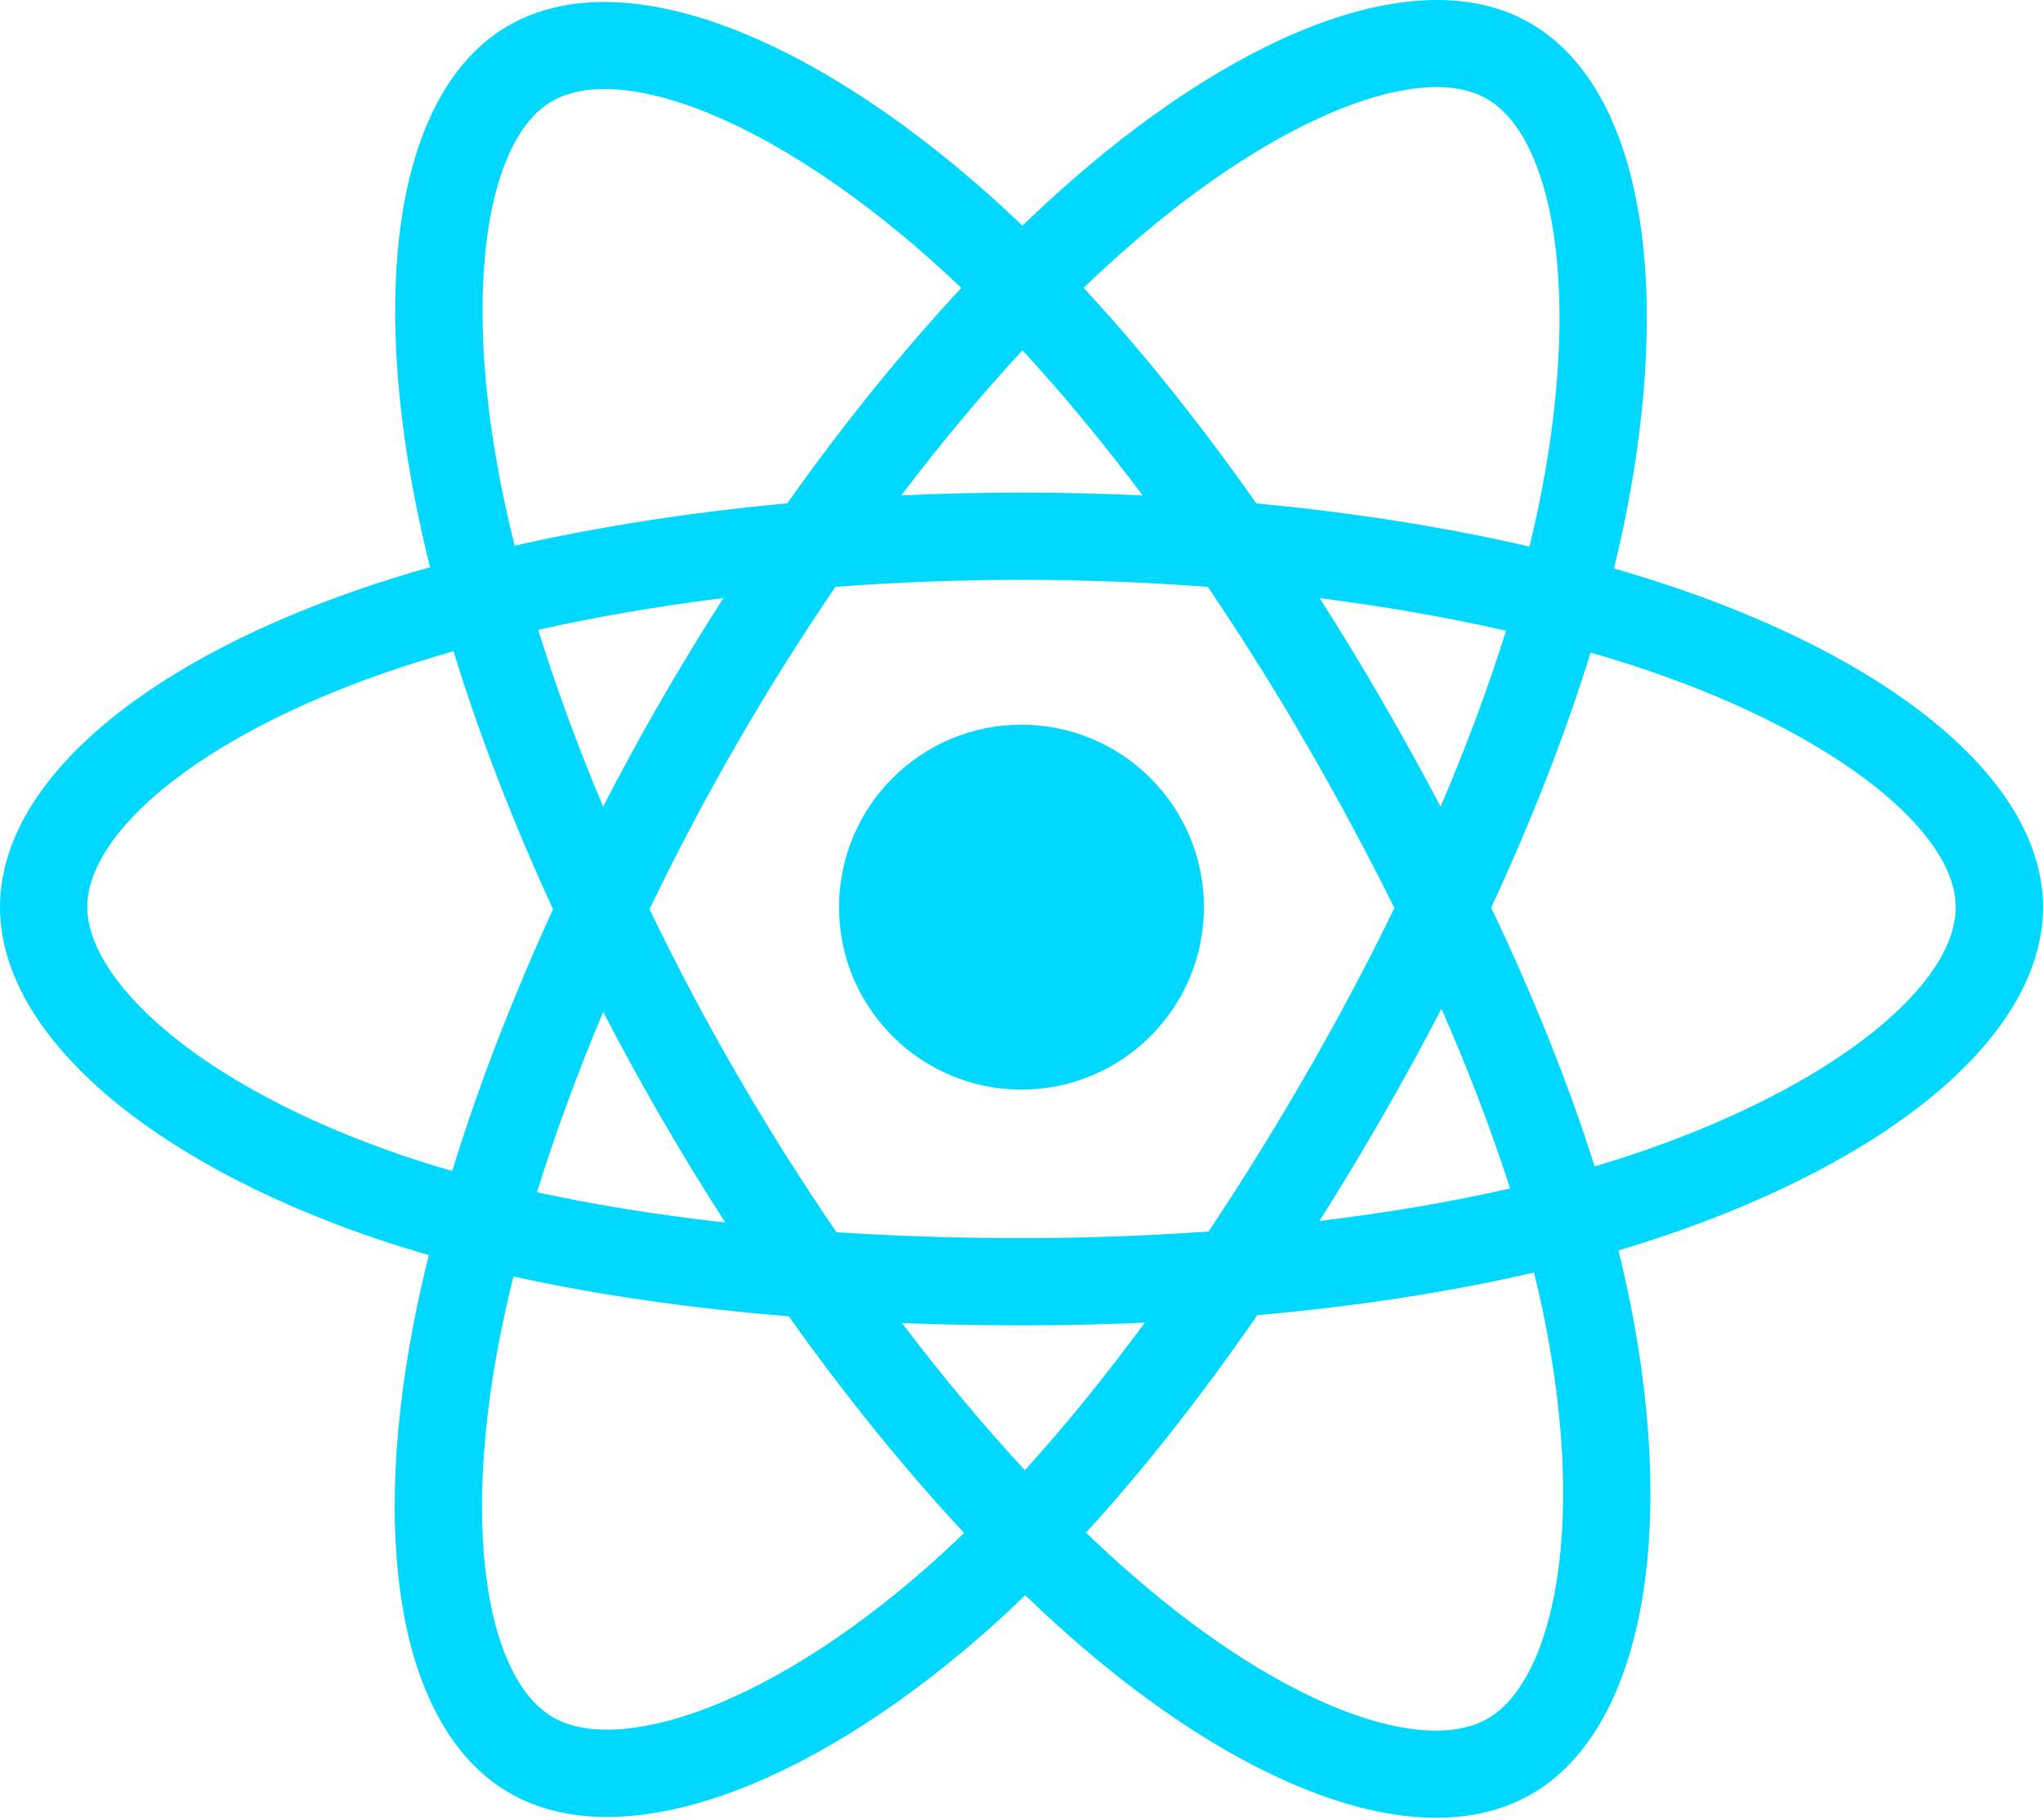
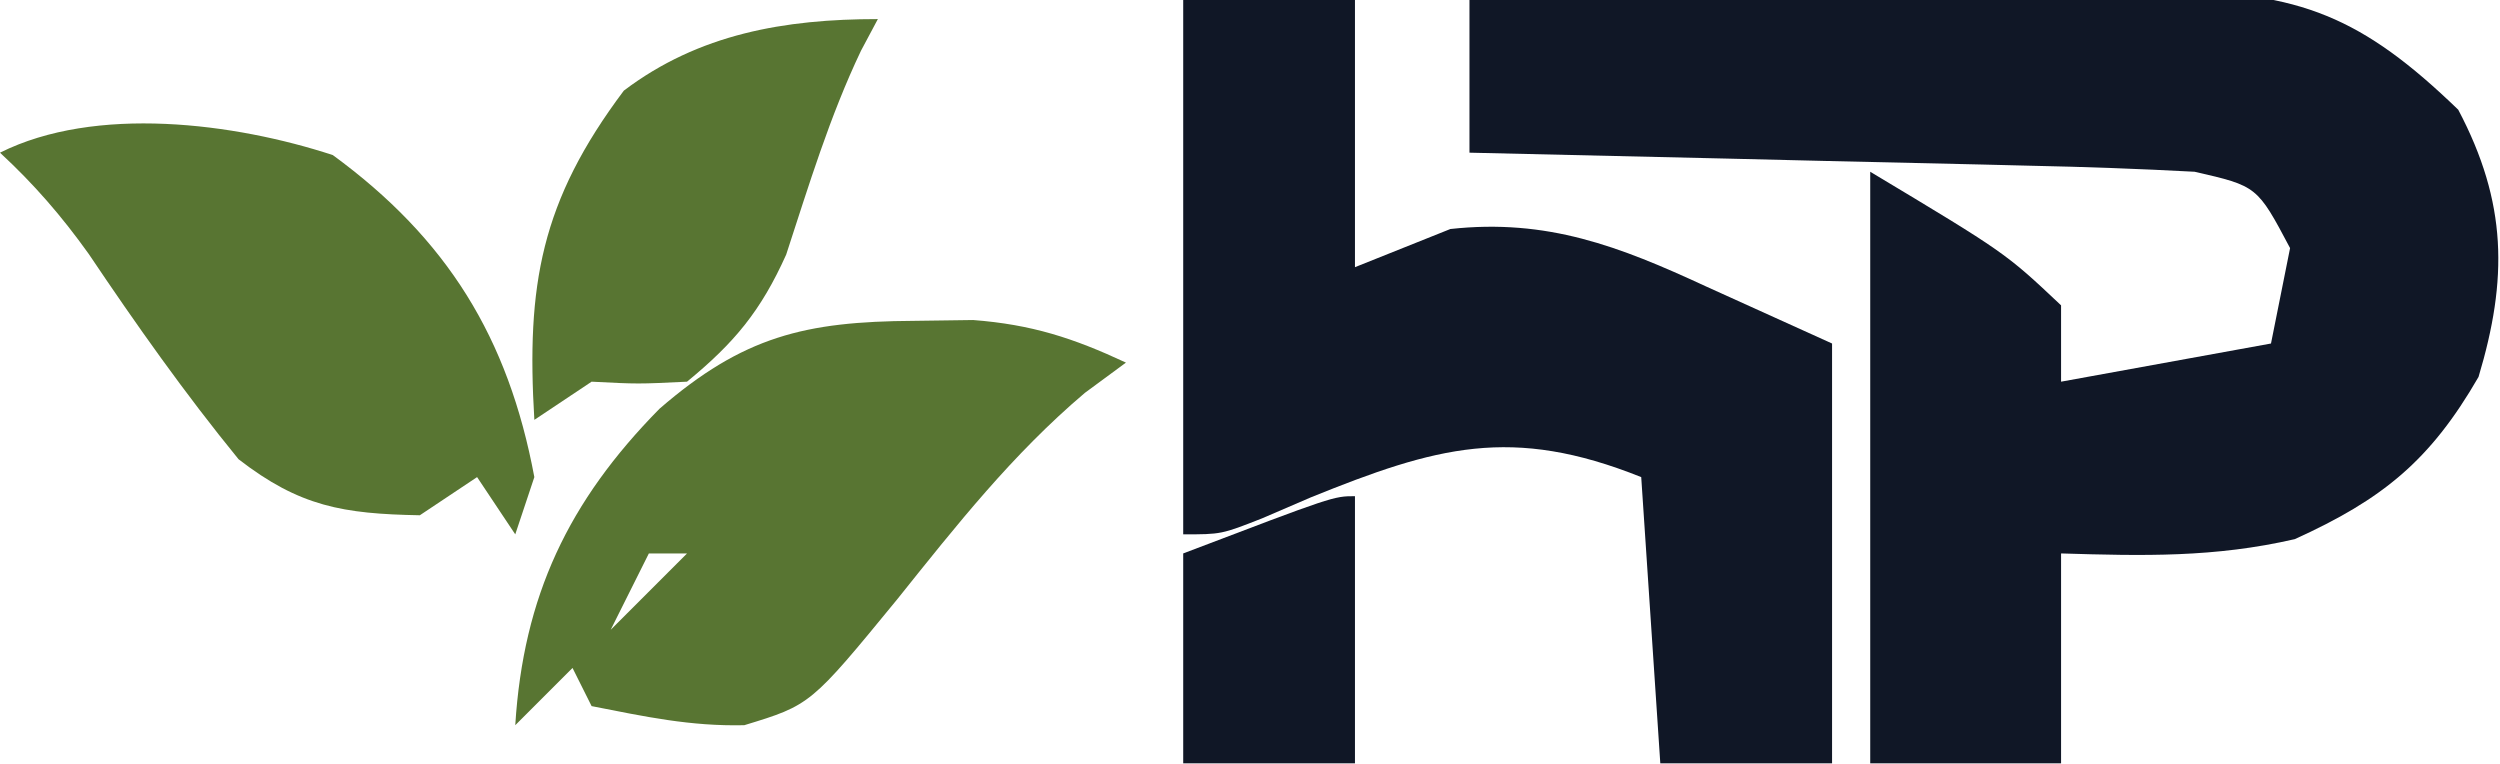
- <svg xmlns="http://www.w3.org/2000/svg" aria-hidden="true" role="img" class="iconify iconify--logos" width="35.93" height="32" preserveAspectRatio="xMidYMid meet" viewBox="0 0 256 228">
-   <path fill="#00D8FF" d="M210.483 73.824a171.49 171.49 0 0 0-8.24-2.597c.465-1.9.893-3.777 1.273-5.621c6.238-30.281 2.16-54.676-11.769-62.708c-13.355-7.7-35.196.329-57.254 19.526a171.23 171.23 0 0 0-6.375 5.848a155.866 155.866 0 0 0-4.241-3.917C100.759 3.829 77.587-4.822 63.673 3.233C50.33 10.957 46.379 33.89 51.995 62.588a170.974 170.974 0 0 0 1.892 8.48c-3.28.932-6.445 1.924-9.474 2.98C17.309 83.498 0 98.307 0 113.668c0 15.865 18.582 31.778 46.812 41.427a145.52 145.52 0 0 0 6.921 2.165a167.467 167.467 0 0 0-2.01 9.138c-5.354 28.2-1.173 50.591 12.134 58.266c13.744 7.926 36.812-.22 59.273-19.855a145.567 145.567 0 0 0 5.342-4.923a168.064 168.064 0 0 0 6.92 6.314c21.758 18.722 43.246 26.282 56.54 18.586c13.731-7.949 18.194-32.003 12.4-61.268a145.016 145.016 0 0 0-1.535-6.842c1.62-.48 3.21-.974 4.76-1.488c29.348-9.723 48.443-25.443 48.443-41.52c0-15.417-17.868-30.326-45.517-39.844Zm-6.365 70.984c-1.4.463-2.836.91-4.3 1.345c-3.24-10.257-7.612-21.163-12.963-32.432c5.106-11 9.31-21.767 12.459-31.957c2.619.758 5.16 1.557 7.61 2.4c23.69 8.156 38.14 20.213 38.14 29.504c0 9.896-15.606 22.743-40.946 31.14Zm-10.514 20.834c2.562 12.94 2.927 24.64 1.23 33.787c-1.524 8.219-4.59 13.698-8.382 15.893c-8.067 4.67-25.32-1.4-43.927-17.412a156.726 156.726 0 0 1-6.437-5.87c7.214-7.889 14.423-17.06 21.459-27.246c12.376-1.098 24.068-2.894 34.671-5.345a134.17 134.17 0 0 1 1.386 6.193ZM87.276 214.515c-7.882 2.783-14.16 2.863-17.955.675c-8.075-4.657-11.432-22.636-6.853-46.752a156.923 156.923 0 0 1 1.869-8.499c10.486 2.32 22.093 3.988 34.498 4.994c7.084 9.967 14.501 19.128 21.976 27.15a134.668 134.668 0 0 1-4.877 4.492c-9.933 8.682-19.886 14.842-28.658 17.94ZM50.35 144.747c-12.483-4.267-22.792-9.812-29.858-15.863c-6.35-5.437-9.555-10.836-9.555-15.216c0-9.322 13.897-21.212 37.076-29.293c2.813-.98 5.757-1.905 8.812-2.773c3.204 10.42 7.406 21.315 12.477 32.332c-5.137 11.18-9.399 22.249-12.634 32.792a134.718 134.718 0 0 1-6.318-1.979Zm12.378-84.26c-4.811-24.587-1.616-43.134 6.425-47.789c8.564-4.958 27.502 2.111 47.463 19.835a144.318 144.318 0 0 1 3.841 3.545c-7.438 7.987-14.787 17.08-21.808 26.988c-12.04 1.116-23.565 2.908-34.161 5.309a160.342 160.342 0 0 1-1.76-7.887Zm110.427 27.268a347.8 347.8 0 0 0-7.785-12.803c8.168 1.033 15.994 2.404 23.343 4.08c-2.206 7.072-4.956 14.465-8.193 22.045a381.151 381.151 0 0 0-7.365-13.322Zm-45.032-43.861c5.044 5.465 10.096 11.566 15.065 18.186a322.04 322.04 0 0 0-30.257-.006c4.974-6.559 10.069-12.652 15.192-18.18ZM82.802 87.83a323.167 323.167 0 0 0-7.227 13.238c-3.184-7.553-5.909-14.98-8.134-22.152c7.304-1.634 15.093-2.97 23.209-3.984a321.524 321.524 0 0 0-7.848 12.897Zm8.081 65.352c-8.385-.936-16.291-2.203-23.593-3.793c2.26-7.3 5.045-14.885 8.298-22.6a321.187 321.187 0 0 0 7.257 13.246c2.594 4.48 5.28 8.868 8.038 13.147Zm37.542 31.03c-5.184-5.592-10.354-11.779-15.403-18.433c4.902.192 9.899.29 14.978.29c5.218 0 10.376-.117 15.453-.343c-4.985 6.774-10.018 12.97-15.028 18.486Zm52.198-57.817c3.422 7.8 6.306 15.345 8.596 22.52c-7.422 1.694-15.436 3.058-23.88 4.071a382.417 382.417 0 0 0 7.859-13.026a347.403 347.403 0 0 0 7.425-13.565Zm-16.898 8.101a358.557 358.557 0 0 1-12.281 19.815a329.4 329.4 0 0 1-23.444.823c-7.967 0-15.716-.248-23.178-.732a310.202 310.202 0 0 1-12.513-19.846h.001a307.41 307.41 0 0 1-10.923-20.627a310.278 310.278 0 0 1 10.89-20.637l-.001.001a307.318 307.318 0 0 1 12.413-19.761c7.613-.576 15.42-.876 23.31-.876H128c7.926 0 15.743.303 23.354.883a329.357 329.357 0 0 1 12.335 19.695a358.489 358.489 0 0 1 11.036 20.54a329.472 329.472 0 0 1-11 20.722Zm22.56-122.124c8.572 4.944 11.906 24.881 6.52 51.026c-.344 1.668-.73 3.367-1.15 5.09c-10.622-2.452-22.155-4.275-34.23-5.408c-7.034-10.017-14.323-19.124-21.64-27.008a160.789 160.789 0 0 1 5.888-5.4c18.9-16.447 36.564-22.941 44.612-18.3ZM128 90.808c12.625 0 22.86 10.235 22.86 22.86s-10.235 22.86-22.86 22.86s-22.86-10.235-22.86-22.86s10.235-22.86 22.86-22.86Z" />
+ <svg xmlns="http://www.w3.org/2000/svg" version="1.1" width="131" height="40">
+   <path d="M0 0 C6.156 -0.099 12.312 -0.172 18.469 -0.22 C20.562 -0.24 22.656 -0.267 24.749 -0.302 C27.762 -0.35 30.775 -0.373 33.789 -0.391 C34.721 -0.411 35.652 -0.432 36.612 -0.453 C43.513 -0.456 46.81 0.92 51.812 5.75 C54.385 10.624 54.411 14.632 52.875 19.75 C50.336 24.15 47.84 26.164 43.25 28.25 C39.048 29.22 35.309 29.131 31 29 C31 32.63 31 36.26 31 40 C27.7 40 24.4 40 21 40 C21 29.77 21 19.54 21 9 C28.083 13.25 28.083 13.25 31 16 C31 17.32 31 18.64 31 20 C36.445 19.01 36.445 19.01 42 18 C42.33 16.35 42.66 14.7 43 13 C41.278 9.752 41.278 9.752 38 9 C35.126 8.846 32.271 8.743 29.395 8.684 C28.136 8.652 28.136 8.652 26.851 8.621 C24.172 8.555 21.492 8.496 18.812 8.438 C16.995 8.394 15.178 8.351 13.361 8.307 C8.908 8.2 4.454 8.098 0 8 C0 5.36 0 2.72 0 0 Z " fill="#101726" transform="translate(77,0)" />
+   <path d="M0 0 C2.97 0 5.94 0 9 0 C9 4.62 9 9.24 9 14 C10.65 13.34 12.3 12.68 14 12 C19.073 11.444 22.853 12.906 27.375 15 C29.561 15.99 31.747 16.98 34 18 C34 25.26 34 32.52 34 40 C31.03 40 28.06 40 25 40 C24.67 35.05 24.34 30.1 24 25 C17.209 22.283 13.259 23.402 6.688 26.062 C5.846 26.425 5.004 26.787 4.137 27.16 C2 28 2 28 0 28 C0 18.76 0 9.52 0 0 Z " fill="#101726" transform="translate(62,0)" />
+   <path d="M0 0 C1.029 -0.014 2.057 -0.028 3.117 -0.043 C6.18 0.192 8.357 0.896 11.125 2.188 C10.415 2.711 9.704 3.234 8.973 3.773 C5.175 6.993 2.245 10.711 -0.857 14.586 C-5.402 20.129 -5.402 20.129 -8.875 21.188 C-11.708 21.251 -14.06 20.741 -16.875 20.188 C-17.205 19.527 -17.535 18.867 -17.875 18.188 C-18.865 19.177 -19.855 20.168 -20.875 21.188 C-20.453 14.434 -18.096 9.457 -13.316 4.605 C-8.926 0.806 -5.679 0.035 0 0 Z M-13.875 12.188 C-14.535 13.508 -15.195 14.828 -15.875 16.188 C-14.555 14.867 -13.235 13.547 -11.875 12.188 C-12.535 12.188 -13.195 12.188 -13.875 12.188 Z " fill="#587532" transform="translate(47.875,16.8125)" />
+   <path d="M0 0 C5.995 4.386 9.199 9.57 10.562 16.875 C10.232 17.865 9.902 18.855 9.562 19.875 C8.902 18.885 8.242 17.895 7.562 16.875 C6.572 17.535 5.582 18.195 4.562 18.875 C0.543 18.801 -1.735 18.42 -4.938 15.938 C-7.762 12.478 -10.299 8.886 -12.789 5.18 C-14.217 3.184 -15.644 1.538 -17.438 -0.125 C-12.43 -2.629 -5.147 -1.684 0 0 Z M5.562 13.875 C6.562 15.875 6.562 15.875 6.562 15.875 Z " fill="#587532" transform="translate(17.4375,8.125)" />
+   <path d="M0 0 C-0.291 0.547 -0.583 1.093 -0.883 1.656 C-2.526 5.104 -3.619 8.718 -4.805 12.344 C-6.131 15.291 -7.51 16.956 -10 19 C-12.562 19.125 -12.562 19.125 -15 19 C-15.99 19.66 -16.98 20.32 -18 21 C-18.424 13.937 -17.664 9.552 -13.312 3.75 C-9.373 0.769 -4.878 0 0 0 Z M-15 14 C-14 16 -14 16 -14 16 Z " fill="#587532" transform="translate(46,1)" />
+   <path d="M0 0 C0 4.62 0 9.24 0 14 C-2.97 14 -5.94 14 -9 14 C-9 10.37 -9 6.74 -9 3 C-1.125 0 -1.125 0 0 0 Z " fill="#101726" transform="translate(71,26)" />
</svg>
